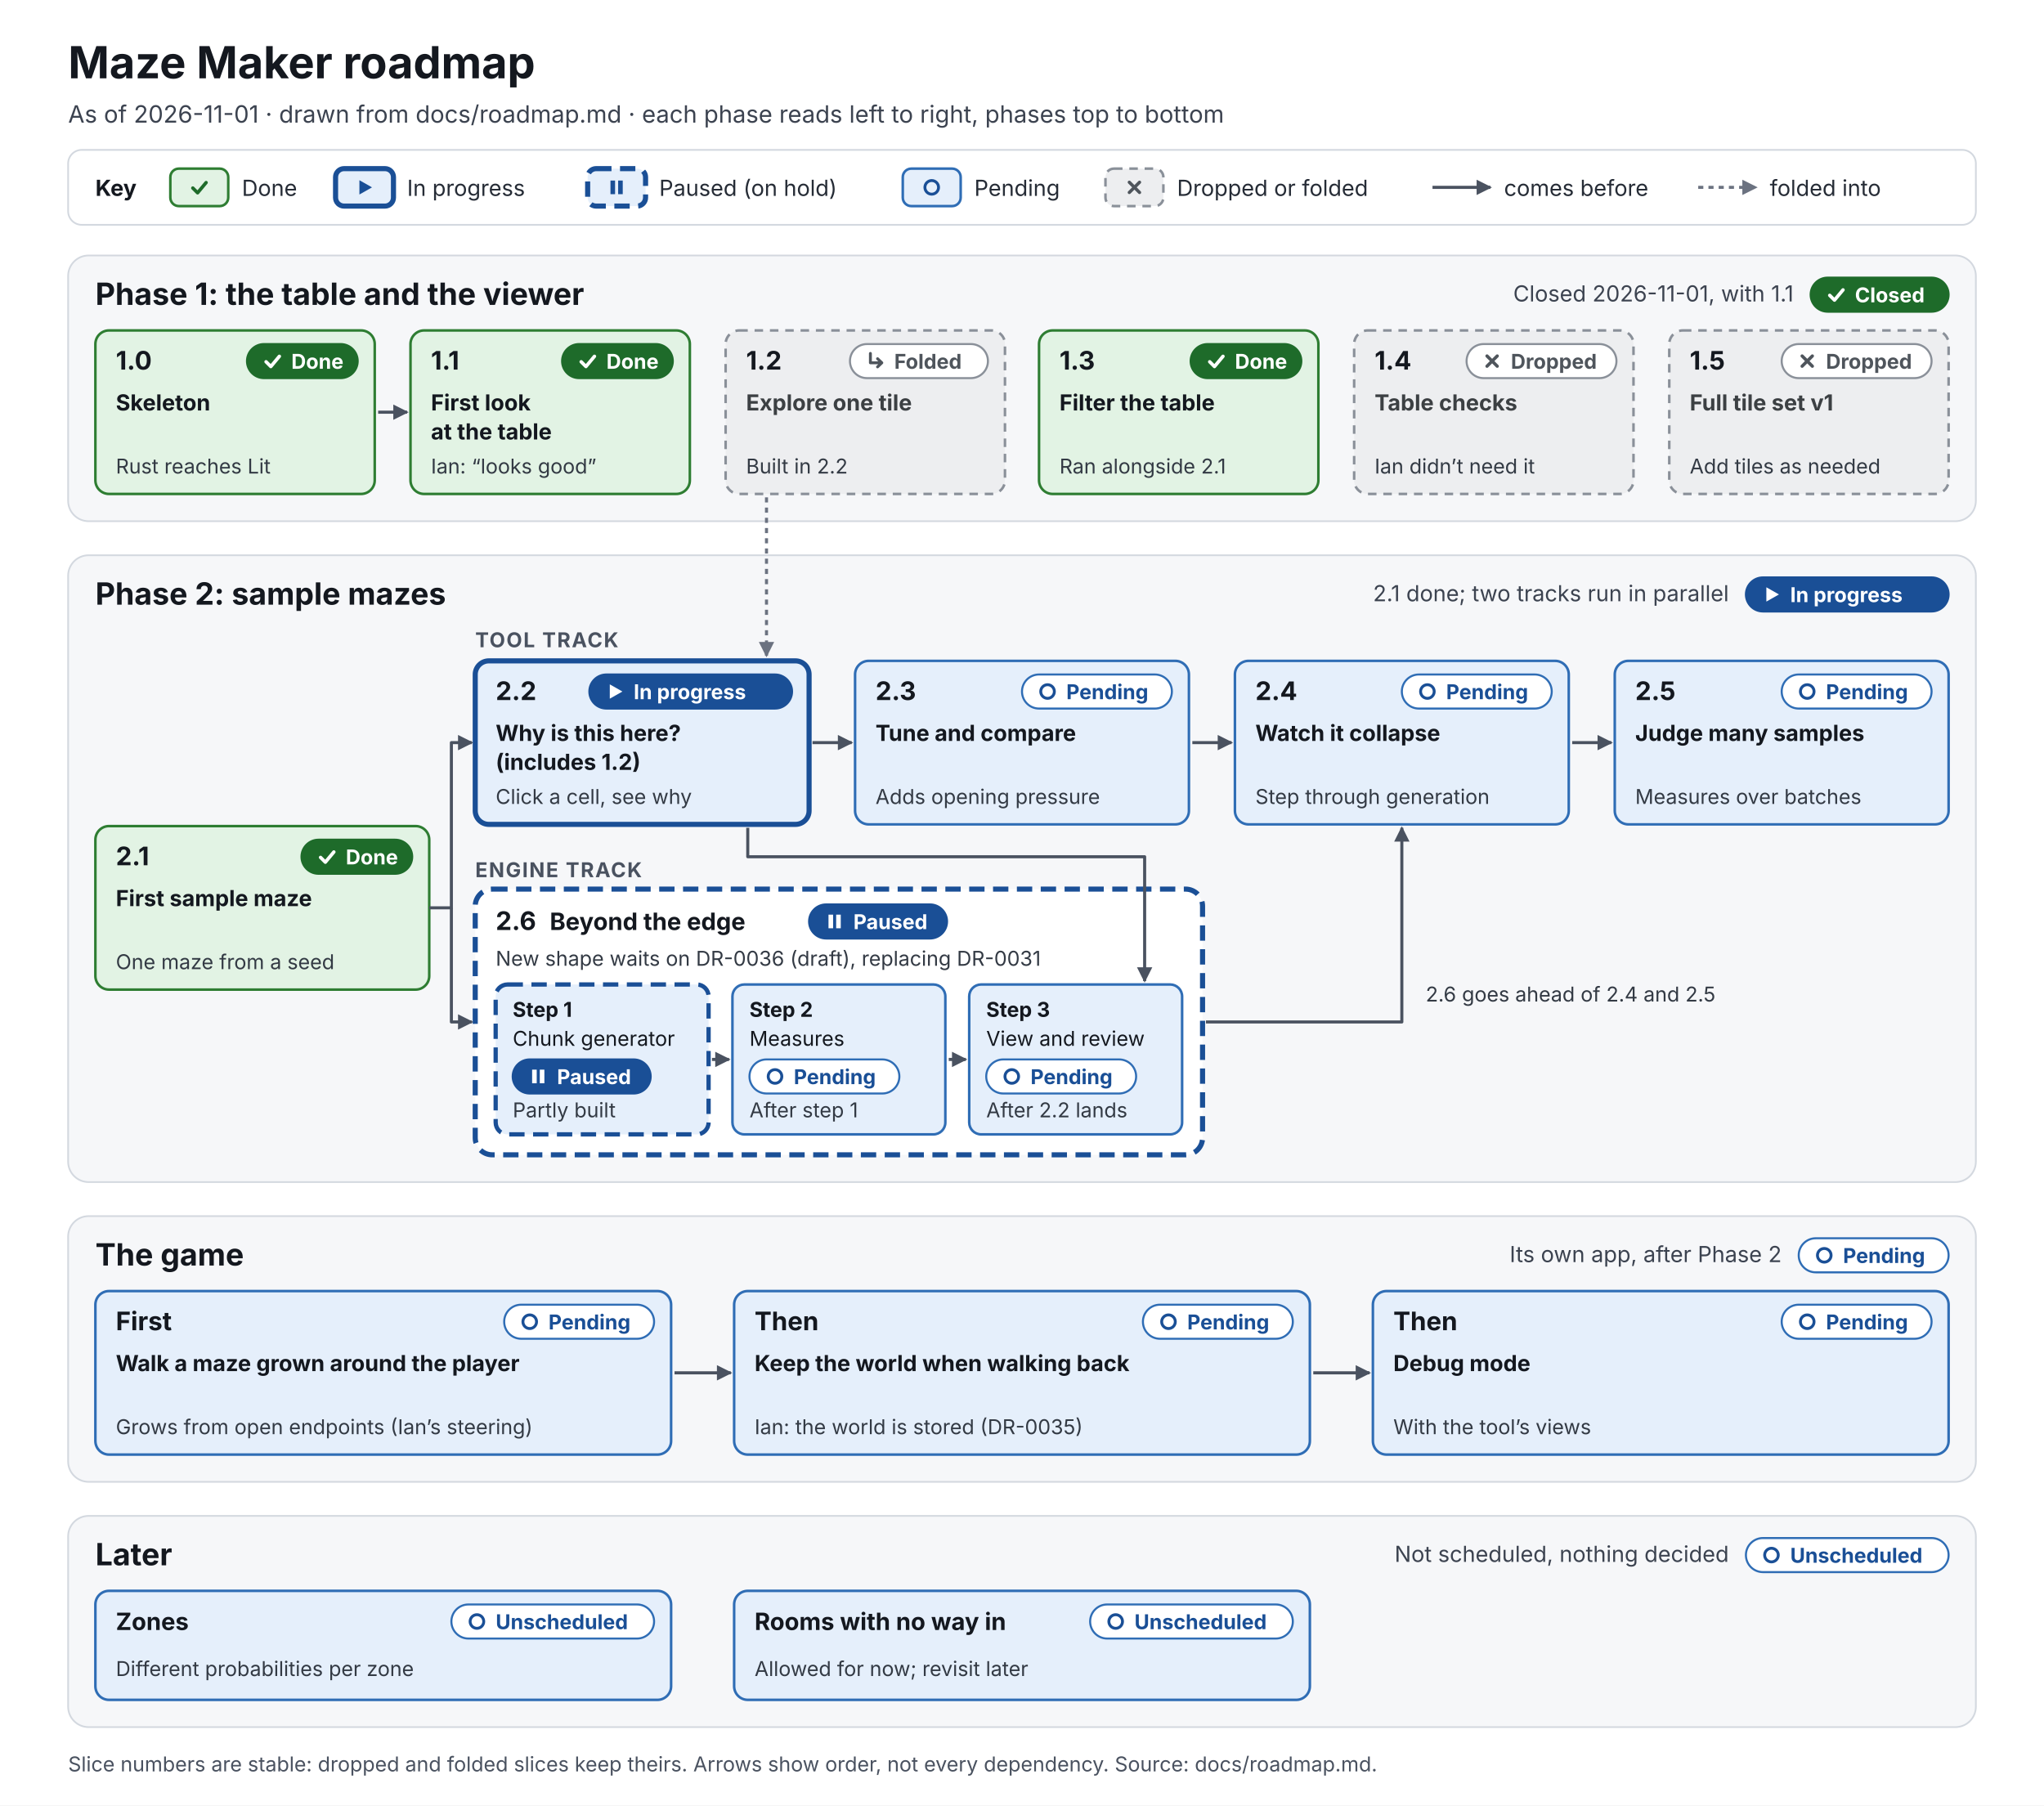
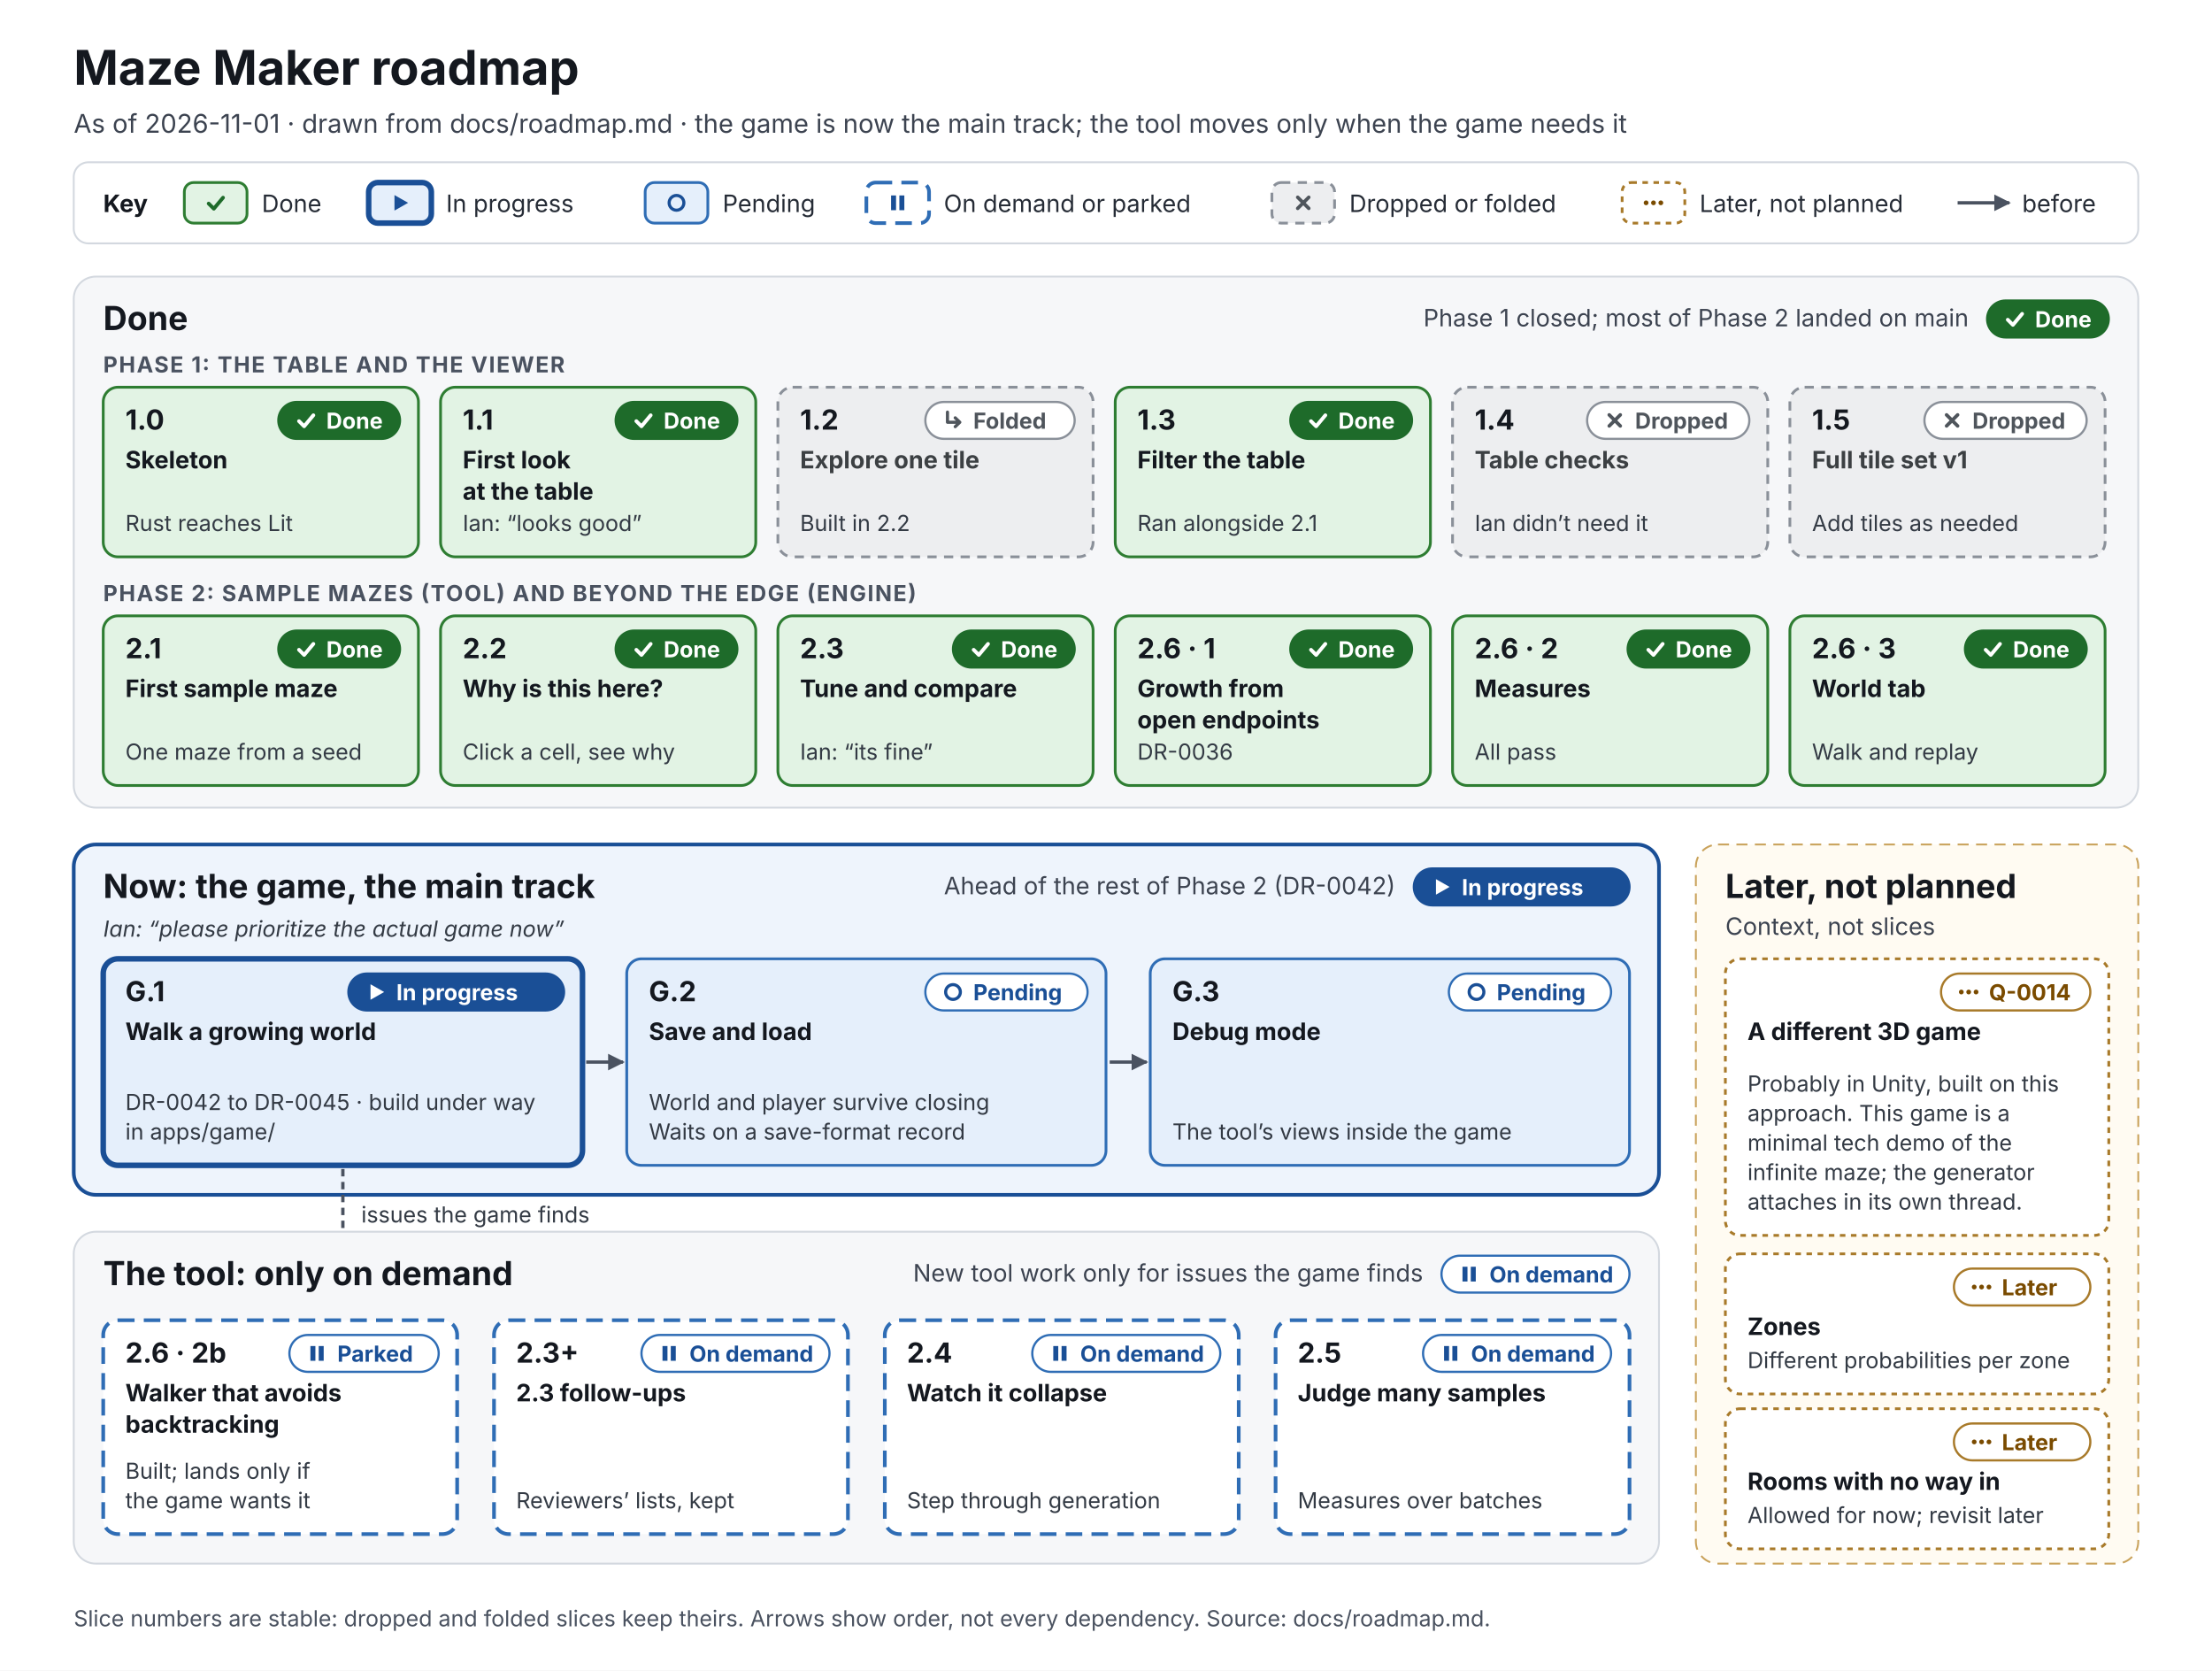
- <svg xmlns="http://www.w3.org/2000/svg" width="1200" height="1060" viewBox="0 0 1200 1060" role="img" aria-labelledby="roadmap-title roadmap-desc">
+ <svg xmlns="http://www.w3.org/2000/svg" width="1200" height="906" viewBox="0 0 1200 906" role="img" aria-labelledby="roadmap-title roadmap-desc">
  <style>
  text { font-family: system-ui, -apple-system, 'Segoe UI', sans-serif; fill: #14181F; }
  .title { font-size: 26px; font-weight: 700; }
  .subtitle { font-size: 14px; fill: #3C4350; }
  .legend { fill: #FFFFFF; stroke: #D3D8DF; stroke-width: 1; }
  .legend-h { font-size: 13px; font-weight: 700; }
  .legend-t { font-size: 13px; fill: #262C36; }
  .panel { fill: #F6F7F9; stroke: #D3D8DF; stroke-width: 1; }
+   .panel-now { fill: #EEF4FC; stroke: #1A4F96; stroke-width: 2; }
+   .panel-later { fill: #FFFBF2; stroke: #C9A25A; stroke-width: 1; stroke-dasharray: 6 4; }
  .phase { font-size: 18px; font-weight: 700; }
  .phase-desc { font-size: 13px; fill: #3C4350; }
  .lane { font-size: 12px; font-weight: 700; letter-spacing: 0.06em; fill: #4A5260; }
  .num { font-size: 15px; font-weight: 700; }
  .name { font-size: 13px; font-weight: 700; }
-   .name-lg { font-size: 14px; font-weight: 700; }
  .gone-t { fill: #3C4043; }
  .note { font-size: 12px; fill: #333A44; }
-   .step-num { font-size: 12px; font-weight: 700; }
-   .step-name { font-size: 12px; }
+   .quote { font-size: 12px; font-style: italic; fill: #333A44; }
  .pill-t { font-size: 12px; font-weight: 700; }
  .pt-light { fill: #FFFFFF; }
  .pt-blue { fill: #1A4F96; }
  .pt-grey { fill: #4F555C; }
+   .pt-amber { fill: #7A4B00; }
  .foot { font-size: 12px; fill: #4A5260; }
- 
-   /* Boxes: done is green; in progress, paused and pending are blue; dropped and folded are grey. */
  .box { stroke-width: 1.5; }
  .done { fill: #E2F3E4; stroke: #2E7D32; }
  .pending { fill: #E5EFFB; stroke: #2F6DB5; }
  .progress { fill: #E5EFFB; stroke: #1A4F96; stroke-width: 3; }
-   .paused { fill: #E5EFFB; stroke: #1A4F96; stroke-width: 3; stroke-dasharray: 9 5; }
-   .paused.group { fill: #FFFFFF; }
-   .paused.step { stroke-width: 2.5; }
+   .demand { fill: #FFFFFF; stroke: #2F6DB5; stroke-width: 2; stroke-dasharray: 9 5; }
  .gone { fill: #EDEEF0; stroke: #8A9099; stroke-dasharray: 5 4; }
- 
+   .later { fill: #FFFFFF; stroke: #A87A2A; stroke-dasharray: 3 3; }
  .pill { stroke-width: 1.2; }
  .p-green { fill: #1E6B2A; stroke: #1E6B2A; }
  .p-blue { fill: #1A4F96; stroke: #1A4F96; }
  .p-line-blue { fill: #FFFFFF; stroke: #2F6DB5; }
  .p-line-grey { fill: #FFFFFF; stroke: #8A9099; }
- 
+   .p-line-amber { fill: #FFFFFF; stroke: #A87A2A; }
  .arrow { fill: none; stroke: #4A5260; stroke-width: 1.8; stroke-linejoin: round; }
-   .fold-arrow { fill: none; stroke: #6B7280; stroke-width: 1.8; stroke-dasharray: 3 3; }
+   .feed { fill: none; stroke: #4A5260; stroke-width: 1.8; stroke-dasharray: 4 3; }
</style>
  <defs>
    <marker id="head" viewBox="0 0 10 10" refX="9" refY="5" markerWidth="9" markerHeight="9" markerUnits="userSpaceOnUse" orient="auto">
      <path d="M0 0 L10 5 L0 10 Z" fill="#4A5260" />
    </marker>
-     <marker id="head-grey" viewBox="0 0 10 10" refX="9" refY="5" markerWidth="9" markerHeight="9" markerUnits="userSpaceOnUse" orient="auto">
-       <path d="M0 0 L10 5 L0 10 Z" fill="#6B7280" />
-     </marker>
  </defs>
-   <rect x="0" y="0" width="1200" height="1060" fill="#FFFFFF" />
+   <rect x="0" y="0" width="1200" height="906" fill="#FFFFFF" />
  <text class="title" x="40" y="46">Maze Maker roadmap</text>
-   <text class="subtitle" x="40" y="72">As of 2026-11-01 · drawn from docs/roadmap.md · each phase reads left to right, phases top to bottom</text>
+   <text class="subtitle" x="40" y="72">As of 2026-11-01 · drawn from docs/roadmap.md · the game is now the main track; the tool moves only when the game needs it</text>
  <rect class="legend" x="40" y="88" width="1120" height="44" rx="8" />
  <text class="legend-h" x="56" y="115">Key</text>
  <rect class="box done" x="100" y="99" width="34" height="22" rx="5" />
  <g transform="translate(111 104)">
    <path d="M2.2 6.4 L5 9.2 L10 3.2" fill="none" stroke="#1E6B2A" stroke-width="2" stroke-linecap="round" stroke-linejoin="round" />
  </g>
  <text class="legend-t" x="142" y="115">Done</text>
-   <rect class="box progress" x="197" y="99" width="34" height="22" rx="5" />
-   <g transform="translate(208 104)">
+   <rect class="box progress" x="200" y="99" width="34" height="22" rx="5" />
+   <g transform="translate(211 104)">
    <path d="M3 1.8 L10.4 6 L3 10.2 Z" fill="#1A4F96" />
  </g>
-   <text class="legend-t" x="239" y="115">In progress</text>
-   <rect class="box paused" x="345" y="99" width="34" height="22" rx="5" />
-   <g transform="translate(356 104)">
+   <text class="legend-t" x="242" y="115">In progress</text>
+   <rect class="box pending" x="350" y="99" width="34" height="22" rx="5" />
+   <g transform="translate(361 104)">
+     <circle cx="6" cy="6" r="4" fill="none" stroke="#1A4F96" stroke-width="1.7" />
+   </g>
+   <text class="legend-t" x="392" y="115">Pending</text>
+   <rect class="box demand" x="470" y="99" width="34" height="22" rx="5" />
+   <g transform="translate(481 104)">
    <rect x="2.4" y="2" width="2.7" height="8" fill="#1A4F96" />
    <rect x="6.9" y="2" width="2.7" height="8" fill="#1A4F96" />
  </g>
-   <text class="legend-t" x="387" y="115">Paused (on hold)</text>
-   <rect class="box pending" x="530" y="99" width="34" height="22" rx="5" />
-   <g transform="translate(541 104)">
-     <circle cx="6" cy="6" r="4" fill="none" stroke="#1A4F96" stroke-width="1.7" />
-   </g>
-   <text class="legend-t" x="572" y="115">Pending</text>
-   <rect class="box gone" x="649" y="99" width="34" height="22" rx="5" />
-   <g transform="translate(660 104)">
+   <text class="legend-t" x="512" y="115">On demand or parked</text>
+   <rect class="box gone" x="690" y="99" width="34" height="22" rx="5" />
+   <g transform="translate(701 104)">
    <path d="M3 3 L9 9 M9 3 L3 9" fill="none" stroke="#4F555C" stroke-width="1.9" stroke-linecap="round" />
  </g>
-   <text class="legend-t" x="691" y="115">Dropped or folded</text>
-   <path class="arrow" d="M841 110 H875" marker-end="url(#head)" />
-   <text class="legend-t" x="883" y="115">comes before</text>
-   <path class="fold-arrow" d="M997 110 H1031" marker-end="url(#head-grey)" />
-   <text class="legend-t" x="1039" y="115">folded into</text>
-   <rect class="panel" x="40" y="150" width="1120" height="156" rx="12" />
-   <text class="phase" x="56" y="179">Phase 1: the table and the viewer</text>
-   <text class="phase-desc" x="1053" y="177" text-anchor="end">Closed 2026-11-01, with 1.1</text>
-   <rect class="pill p-green" x="1063" y="163" width="81" height="20" rx="10" />
-   <g transform="translate(1072 167)">
+   <text class="legend-t" x="732" y="115">Dropped or folded</text>
+   <rect class="box later" x="880" y="99" width="34" height="22" rx="5" />
+   <g transform="translate(891 104)">
+     <circle cx="6" cy="6" r="1.3" fill="#7A4B00" />
+     <circle cx="2" cy="6" r="1.3" fill="#7A4B00" />
+     <circle cx="10" cy="6" r="1.3" fill="#7A4B00" />
+   </g>
+   <text class="legend-t" x="922" y="115">Later, not planned</text>
+   <path class="arrow" d="M1062 110 H1090" marker-end="url(#head)" />
+   <text class="legend-t" x="1097" y="115">before</text>
+   <rect class="panel" x="40" y="150" width="1120" height="288" rx="12" />
+   <text class="phase" x="56" y="179">Done</text>
+   <rect class="pill p-green" x="1078" y="163" width="66" height="20" rx="10" />
+   <g transform="translate(1087 167)">
    <path d="M2.2 6.4 L5 9.2 L10 3.2" fill="none" stroke="#FFFFFF" stroke-width="2" stroke-linecap="round" stroke-linejoin="round" />
  </g>
-   <text class="pill-t pt-light" x="1089" y="177.5">Closed</text>
-   <g>
-     <rect class="box done" x="56" y="194" width="164" height="96" rx="8" />
-     <text class="num" x="68" y="217">1.0</text>
-     <rect class="pill p-green" x="145" y="202" width="65" height="20" rx="10" />
-     <g transform="translate(154 206)">
-       <path d="M2.2 6.4 L5 9.2 L10 3.2" fill="none" stroke="#FFFFFF" stroke-width="2" stroke-linecap="round" stroke-linejoin="round" />
-     </g>
-     <text class="pill-t pt-light" x="171" y="216.5">Done</text>
-     <text class="name" x="68" y="241">Skeleton</text>
-     <text class="note" x="68" y="278">Rust reaches Lit</text>
-   </g>
-   <g>
-     <rect class="box done" x="241" y="194" width="164" height="96" rx="8" />
-     <text class="num" x="253" y="217">1.1</text>
-     <rect class="pill p-green" x="330" y="202" width="65" height="20" rx="10" />
-     <g transform="translate(339 206)">
-       <path d="M2.2 6.4 L5 9.2 L10 3.2" fill="none" stroke="#FFFFFF" stroke-width="2" stroke-linecap="round" stroke-linejoin="round" />
-     </g>
-     <text class="pill-t pt-light" x="356" y="216.5">Done</text>
-     <text class="name" x="253" y="241">First look</text>
-     <text class="name" x="253" y="258">at the table</text>
-     <text class="note" x="253" y="278">Ian: “looks good”</text>
-   </g>
-   <g>
-     <rect class="box gone" x="426" y="194" width="164" height="96" rx="8" />
-     <text class="num" x="438" y="217">1.2</text>
-     <rect class="pill p-line-grey" x="499" y="202" width="81" height="20" rx="10" />
-     <g transform="translate(508 206)">
+   <text class="pill-t pt-light" x="1104" y="177.5">Done</text>
+   <text class="phase-desc" x="1068" y="177" text-anchor="end">Phase 1 closed; most of Phase 2 landed on main</text>
+   <text class="lane" x="56" y="202">PHASE 1: THE TABLE AND THE VIEWER</text>
+   <g>
+     <rect class="box done" x="56" y="210" width="171" height="92" rx="8" />
+     <text class="num" x="68" y="233">1.0</text>
+     <rect class="pill p-green" x="151" y="218" width="66" height="20" rx="10" />
+     <g transform="translate(160 222)">
+       <path d="M2.2 6.4 L5 9.2 L10 3.2" fill="none" stroke="#FFFFFF" stroke-width="2" stroke-linecap="round" stroke-linejoin="round" />
+     </g>
+     <text class="pill-t pt-light" x="177" y="232.5">Done</text>
+     <text class="name" x="68" y="254">Skeleton</text>
+     <text class="note" x="68" y="288">Rust reaches Lit</text>
+   </g>
+   <g>
+     <rect class="box done" x="239" y="210" width="171" height="92" rx="8" />
+     <text class="num" x="251" y="233">1.1</text>
+     <rect class="pill p-green" x="334" y="218" width="66" height="20" rx="10" />
+     <g transform="translate(343 222)">
+       <path d="M2.2 6.4 L5 9.2 L10 3.2" fill="none" stroke="#FFFFFF" stroke-width="2" stroke-linecap="round" stroke-linejoin="round" />
+     </g>
+     <text class="pill-t pt-light" x="360" y="232.5">Done</text>
+     <text class="name" x="251" y="254">First look</text>
+     <text class="name" x="251" y="271">at the table</text>
+     <text class="note" x="251" y="288">Ian: “looks good”</text>
+   </g>
+   <g>
+     <rect class="box gone" x="422" y="210" width="171" height="92" rx="8" />
+     <text class="num" x="434" y="233">1.2</text>
+     <rect class="pill p-line-grey" x="502" y="218" width="81" height="20" rx="10" />
+     <g transform="translate(511 222)">
      <path d="M3 1.5 V7 H9.6 M7.2 4.6 L9.7 7 L7.2 9.4" fill="none" stroke="#4F555C" stroke-width="1.7" stroke-linecap="round" stroke-linejoin="round" />
    </g>
-     <text class="pill-t pt-grey" x="525" y="216.5">Folded</text>
-     <text class="name gone-t" x="438" y="241">Explore one tile</text>
-     <text class="note" x="438" y="278">Built in 2.2</text>
-   </g>
-   <g>
-     <rect class="box done" x="610" y="194" width="164" height="96" rx="8" />
-     <text class="num" x="622" y="217">1.3</text>
-     <rect class="pill p-green" x="699" y="202" width="65" height="20" rx="10" />
-     <g transform="translate(708 206)">
-       <path d="M2.2 6.4 L5 9.2 L10 3.2" fill="none" stroke="#FFFFFF" stroke-width="2" stroke-linecap="round" stroke-linejoin="round" />
-     </g>
-     <text class="pill-t pt-light" x="725" y="216.5">Done</text>
-     <text class="name" x="622" y="241">Filter the table</text>
-     <text class="note" x="622" y="278">Ran alongside 2.1</text>
-   </g>
-   <g>
-     <rect class="box gone" x="795" y="194" width="164" height="96" rx="8" />
-     <text class="num" x="807" y="217">1.4</text>
-     <rect class="pill p-line-grey" x="861" y="202" width="88" height="20" rx="10" />
-     <g transform="translate(870 206)">
+     <text class="pill-t pt-grey" x="528" y="232.5">Folded</text>
+     <text class="name gone-t" x="434" y="254">Explore one tile</text>
+     <text class="note" x="434" y="288">Built in 2.2</text>
+   </g>
+   <g>
+     <rect class="box done" x="605" y="210" width="171" height="92" rx="8" />
+     <text class="num" x="617" y="233">1.3</text>
+     <rect class="pill p-green" x="700" y="218" width="66" height="20" rx="10" />
+     <g transform="translate(709 222)">
+       <path d="M2.2 6.4 L5 9.2 L10 3.2" fill="none" stroke="#FFFFFF" stroke-width="2" stroke-linecap="round" stroke-linejoin="round" />
+     </g>
+     <text class="pill-t pt-light" x="726" y="232.5">Done</text>
+     <text class="name" x="617" y="254">Filter the table</text>
+     <text class="note" x="617" y="288">Ran alongside 2.1</text>
+   </g>
+   <g>
+     <rect class="box gone" x="788" y="210" width="171" height="92" rx="8" />
+     <text class="num" x="800" y="233">1.4</text>
+     <rect class="pill p-line-grey" x="861" y="218" width="88" height="20" rx="10" />
+     <g transform="translate(870 222)">
      <path d="M3 3 L9 9 M9 3 L3 9" fill="none" stroke="#4F555C" stroke-width="1.9" stroke-linecap="round" />
    </g>
-     <text class="pill-t pt-grey" x="887" y="216.5">Dropped</text>
-     <text class="name gone-t" x="807" y="241">Table checks</text>
-     <text class="note" x="807" y="278">Ian didn’t need it</text>
-   </g>
-   <g>
-     <rect class="box gone" x="980" y="194" width="164" height="96" rx="8" />
-     <text class="num" x="992" y="217">1.5</text>
-     <rect class="pill p-line-grey" x="1046" y="202" width="88" height="20" rx="10" />
-     <g transform="translate(1055 206)">
+     <text class="pill-t pt-grey" x="887" y="232.5">Dropped</text>
+     <text class="name gone-t" x="800" y="254">Table checks</text>
+     <text class="note" x="800" y="288">Ian didn’t need it</text>
+   </g>
+   <g>
+     <rect class="box gone" x="971" y="210" width="171" height="92" rx="8" />
+     <text class="num" x="983" y="233">1.5</text>
+     <rect class="pill p-line-grey" x="1044" y="218" width="88" height="20" rx="10" />
+     <g transform="translate(1053 222)">
      <path d="M3 3 L9 9 M9 3 L3 9" fill="none" stroke="#4F555C" stroke-width="1.9" stroke-linecap="round" />
    </g>
-     <text class="pill-t pt-grey" x="1072" y="216.5">Dropped</text>
-     <text class="name gone-t" x="992" y="241">Full tile set v1</text>
-     <text class="note" x="992" y="278">Add tiles as needed</text>
-   </g>
-   <path class="arrow" d="M222 242 H239" marker-end="url(#head)" />
-   <rect class="panel" x="40" y="326" width="1120" height="368" rx="12" />
-   <text class="phase" x="56" y="355">Phase 2: sample mazes</text>
-   <text class="phase-desc" x="1015" y="353" text-anchor="end">2.1 done; two tracks run in parallel</text>
-   <rect class="pill p-blue" x="1025" y="339" width="119" height="20" rx="10" />
-   <g transform="translate(1034 343)">
+     <text class="pill-t pt-grey" x="1070" y="232.5">Dropped</text>
+     <text class="name gone-t" x="983" y="254">Full tile set v1</text>
+     <text class="note" x="983" y="288">Add tiles as needed</text>
+   </g>
+   <text class="lane" x="56" y="326">PHASE 2: SAMPLE MAZES (TOOL) AND BEYOND THE EDGE (ENGINE)</text>
+   <g>
+     <rect class="box done" x="56" y="334" width="171" height="92" rx="8" />
+     <text class="num" x="68" y="357">2.1</text>
+     <rect class="pill p-green" x="151" y="342" width="66" height="20" rx="10" />
+     <g transform="translate(160 346)">
+       <path d="M2.2 6.4 L5 9.2 L10 3.2" fill="none" stroke="#FFFFFF" stroke-width="2" stroke-linecap="round" stroke-linejoin="round" />
+     </g>
+     <text class="pill-t pt-light" x="177" y="356.5">Done</text>
+     <text class="name" x="68" y="378">First sample maze</text>
+     <text class="note" x="68" y="412">One maze from a seed</text>
+   </g>
+   <g>
+     <rect class="box done" x="239" y="334" width="171" height="92" rx="8" />
+     <text class="num" x="251" y="357">2.2</text>
+     <rect class="pill p-green" x="334" y="342" width="66" height="20" rx="10" />
+     <g transform="translate(343 346)">
+       <path d="M2.2 6.4 L5 9.2 L10 3.2" fill="none" stroke="#FFFFFF" stroke-width="2" stroke-linecap="round" stroke-linejoin="round" />
+     </g>
+     <text class="pill-t pt-light" x="360" y="356.5">Done</text>
+     <text class="name" x="251" y="378">Why is this here?</text>
+     <text class="note" x="251" y="412">Click a cell, see why</text>
+   </g>
+   <g>
+     <rect class="box done" x="422" y="334" width="171" height="92" rx="8" />
+     <text class="num" x="434" y="357">2.3</text>
+     <rect class="pill p-green" x="517" y="342" width="66" height="20" rx="10" />
+     <g transform="translate(526 346)">
+       <path d="M2.2 6.4 L5 9.2 L10 3.2" fill="none" stroke="#FFFFFF" stroke-width="2" stroke-linecap="round" stroke-linejoin="round" />
+     </g>
+     <text class="pill-t pt-light" x="543" y="356.5">Done</text>
+     <text class="name" x="434" y="378">Tune and compare</text>
+     <text class="note" x="434" y="412">Ian: “its fine”</text>
+   </g>
+   <g>
+     <rect class="box done" x="605" y="334" width="171" height="92" rx="8" />
+     <text class="num" x="617" y="357">2.6 · 1</text>
+     <rect class="pill p-green" x="700" y="342" width="66" height="20" rx="10" />
+     <g transform="translate(709 346)">
+       <path d="M2.2 6.4 L5 9.2 L10 3.2" fill="none" stroke="#FFFFFF" stroke-width="2" stroke-linecap="round" stroke-linejoin="round" />
+     </g>
+     <text class="pill-t pt-light" x="726" y="356.5">Done</text>
+     <text class="name" x="617" y="378">Growth from</text>
+     <text class="name" x="617" y="395">open endpoints</text>
+     <text class="note" x="617" y="412">DR-0036</text>
+   </g>
+   <g>
+     <rect class="box done" x="788" y="334" width="171" height="92" rx="8" />
+     <text class="num" x="800" y="357">2.6 · 2</text>
+     <rect class="pill p-green" x="883" y="342" width="66" height="20" rx="10" />
+     <g transform="translate(892 346)">
+       <path d="M2.2 6.4 L5 9.2 L10 3.2" fill="none" stroke="#FFFFFF" stroke-width="2" stroke-linecap="round" stroke-linejoin="round" />
+     </g>
+     <text class="pill-t pt-light" x="909" y="356.5">Done</text>
+     <text class="name" x="800" y="378">Measures</text>
+     <text class="note" x="800" y="412">All pass</text>
+   </g>
+   <g>
+     <rect class="box done" x="971" y="334" width="171" height="92" rx="8" />
+     <text class="num" x="983" y="357">2.6 · 3</text>
+     <rect class="pill p-green" x="1066" y="342" width="66" height="20" rx="10" />
+     <g transform="translate(1075 346)">
+       <path d="M2.2 6.4 L5 9.2 L10 3.2" fill="none" stroke="#FFFFFF" stroke-width="2" stroke-linecap="round" stroke-linejoin="round" />
+     </g>
+     <text class="pill-t pt-light" x="1092" y="356.5">Done</text>
+     <text class="name" x="983" y="378">World tab</text>
+     <text class="note" x="983" y="412">Walk and replay</text>
+   </g>
+   <rect class="panel-now" x="40" y="458" width="860" height="190" rx="12" />
+   <text class="phase" x="56" y="487">Now: the game, the main track</text>
+   <rect class="pill p-blue" x="767" y="471" width="117" height="20" rx="10" />
+   <g transform="translate(776 475)">
    <path d="M3 1.8 L10.4 6 L3 10.2 Z" fill="#FFFFFF" />
  </g>
-   <text class="pill-t pt-light" x="1051" y="353.5">In progress</text>
-   <text class="lane" x="279" y="380">TOOL TRACK</text>
-   <text class="lane" x="279" y="515">ENGINE TRACK</text>
-   <g>
-     <rect class="box done" x="56" y="485" width="196" height="96" rx="8" />
-     <text class="num" x="68" y="508">2.1</text>
-     <rect class="pill p-green" x="177" y="493" width="65" height="20" rx="10" />
-     <g transform="translate(186 497)">
-       <path d="M2.2 6.4 L5 9.2 L10 3.2" fill="none" stroke="#FFFFFF" stroke-width="2" stroke-linecap="round" stroke-linejoin="round" />
-     </g>
-     <text class="pill-t pt-light" x="203" y="507.5">Done</text>
-     <text class="name" x="68" y="532">First sample maze</text>
-     <text class="note" x="68" y="569">One maze from a seed</text>
-   </g>
-   <g>
-     <rect class="box progress" x="279" y="388" width="196" height="96" rx="8" />
-     <text class="num" x="291" y="411">2.2</text>
-     <rect class="pill p-blue" x="346" y="396" width="119" height="20" rx="10" />
-     <g transform="translate(355 400)">
+   <text class="pill-t pt-light" x="793" y="485.5">In progress</text>
+   <text class="phase-desc" x="757" y="485" text-anchor="end">Ahead of the rest of Phase 2 (DR-0042)</text>
+   <text class="quote" x="56" y="508">Ian: “please prioritize the actual game now”</text>
+   <g>
+     <rect class="box progress" x="56" y="520" width="260" height="112" rx="8" />
+     <text class="num" x="68" y="543">G.1</text>
+     <rect class="pill p-blue" x="189" y="528" width="117" height="20" rx="10" />
+     <g transform="translate(198 532)">
      <path d="M3 1.8 L10.4 6 L3 10.2 Z" fill="#FFFFFF" />
    </g>
-     <text class="pill-t pt-light" x="372" y="410.5">In progress</text>
-     <text class="name" x="291" y="435">Why is this here?</text>
-     <text class="name" x="291" y="452">(includes 1.2)</text>
-     <text class="note" x="291" y="472">Click a cell, see why</text>
-   </g>
-   <g>
-     <rect class="box pending" x="502" y="388" width="196" height="96" rx="8" />
-     <text class="num" x="514" y="411">2.3</text>
-     <rect class="pill p-line-blue" x="600" y="396" width="88" height="20" rx="10" />
-     <g transform="translate(609 400)">
+     <text class="pill-t pt-light" x="215" y="542.5">In progress</text>
+     <text class="name" x="68" y="564">Walk a growing world</text>
+     <text class="note" x="68" y="602">DR-0042 to DR-0045 · build under way</text>
+     <text class="note" x="68" y="618">in apps/game/</text>
+   </g>
+   <g>
+     <rect class="box pending" x="340" y="520" width="260" height="112" rx="8" />
+     <text class="num" x="352" y="543">G.2</text>
+     <rect class="pill p-line-blue" x="502" y="528" width="88" height="20" rx="10" />
+     <g transform="translate(511 532)">
      <circle cx="6" cy="6" r="4" fill="none" stroke="#1A4F96" stroke-width="1.7" />
    </g>
-     <text class="pill-t pt-blue" x="626" y="410.5">Pending</text>
-     <text class="name" x="514" y="435">Tune and compare</text>
-     <text class="note" x="514" y="472">Adds opening pressure</text>
-   </g>
-   <g>
-     <rect class="box pending" x="725" y="388" width="196" height="96" rx="8" />
-     <text class="num" x="737" y="411">2.4</text>
-     <rect class="pill p-line-blue" x="823" y="396" width="88" height="20" rx="10" />
-     <g transform="translate(832 400)">
+     <text class="pill-t pt-blue" x="528" y="542.5">Pending</text>
+     <text class="name" x="352" y="564">Save and load</text>
+     <text class="note" x="352" y="602">World and player survive closing</text>
+     <text class="note" x="352" y="618">Waits on a save-format record</text>
+   </g>
+   <g>
+     <rect class="box pending" x="624" y="520" width="260" height="112" rx="8" />
+     <text class="num" x="636" y="543">G.3</text>
+     <rect class="pill p-line-blue" x="786" y="528" width="88" height="20" rx="10" />
+     <g transform="translate(795 532)">
      <circle cx="6" cy="6" r="4" fill="none" stroke="#1A4F96" stroke-width="1.7" />
    </g>
-     <text class="pill-t pt-blue" x="849" y="410.5">Pending</text>
-     <text class="name" x="737" y="435">Watch it collapse</text>
-     <text class="note" x="737" y="472">Step through generation</text>
-   </g>
-   <g>
-     <rect class="box pending" x="948" y="388" width="196" height="96" rx="8" />
-     <text class="num" x="960" y="411">2.5</text>
-     <rect class="pill p-line-blue" x="1046" y="396" width="88" height="20" rx="10" />
-     <g transform="translate(1055 400)">
-       <circle cx="6" cy="6" r="4" fill="none" stroke="#1A4F96" stroke-width="1.7" />
-     </g>
-     <text class="pill-t pt-blue" x="1072" y="410.5">Pending</text>
-     <text class="name" x="960" y="435">Judge many samples</text>
-     <text class="note" x="960" y="472">Measures over batches</text>
-   </g>
-   <rect class="box paused group" x="279" y="522" width="427" height="156" rx="10" />
-   <text class="num" x="291" y="546">2.6<tspan class="name-lg" dx="8">Beyond the edge</tspan>
-   </text>
-   <rect class="pill p-blue" x="475" y="531" width="81" height="20" rx="10" />
-   <g transform="translate(484 535)">
-     <rect x="2.4" y="2" width="2.7" height="8" fill="#FFFFFF" />
-     <rect x="6.9" y="2" width="2.7" height="8" fill="#FFFFFF" />
-   </g>
-   <text class="pill-t pt-light" x="501" y="545.5">Paused</text>
-   <text class="note" x="291" y="567">New shape waits on DR-0036 (draft), replacing DR-0031</text>
-   <g>
-     <rect class="box paused step" x="291" y="578" width="125" height="88" rx="7" />
-     <text class="step-num" x="301" y="597">Step 1</text>
-     <text class="step-name" x="301" y="614">Chunk generator</text>
-     <rect class="pill p-blue" x="301" y="622" width="81" height="20" rx="10" />
-     <g transform="translate(310 626)">
-       <rect x="2.4" y="2" width="2.7" height="8" fill="#FFFFFF" />
-       <rect x="6.9" y="2" width="2.7" height="8" fill="#FFFFFF" />
-     </g>
-     <text class="pill-t pt-light" x="327" y="636.5">Paused</text>
-     <text class="note" x="301" y="656">Partly built</text>
-   </g>
-   <g>
-     <rect class="box pending step" x="430" y="578" width="125" height="88" rx="7" />
-     <text class="step-num" x="440" y="597">Step 2</text>
-     <text class="step-name" x="440" y="614">Measures</text>
-     <rect class="pill p-line-blue" x="440" y="622" width="88" height="20" rx="10" />
-     <g transform="translate(449 626)">
-       <circle cx="6" cy="6" r="4" fill="none" stroke="#1A4F96" stroke-width="1.7" />
-     </g>
-     <text class="pill-t pt-blue" x="466" y="636.5">Pending</text>
-     <text class="note" x="440" y="656">After step 1</text>
-   </g>
-   <g>
-     <rect class="box pending step" x="569" y="578" width="125" height="88" rx="7" />
-     <text class="step-num" x="579" y="597">Step 3</text>
-     <text class="step-name" x="579" y="614">View and review</text>
-     <rect class="pill p-line-blue" x="579" y="622" width="88" height="20" rx="10" />
-     <g transform="translate(588 626)">
-       <circle cx="6" cy="6" r="4" fill="none" stroke="#1A4F96" stroke-width="1.7" />
-     </g>
-     <text class="pill-t pt-blue" x="605" y="636.5">Pending</text>
-     <text class="note" x="579" y="656">After 2.2 lands</text>
-   </g>
-   <path class="arrow" d="M418 622 H428" marker-end="url(#head)" />
-   <path class="arrow" d="M557 622 H567" marker-end="url(#head)" />
-   <path class="arrow" d="M252 533 H265 V436 H277" marker-end="url(#head)" />
-   <path class="arrow" d="M265 533 V600 H277" marker-end="url(#head)" />
-   <path class="arrow" d="M477 436 H500" marker-end="url(#head)" />
-   <path class="arrow" d="M700 436 H723" marker-end="url(#head)" />
-   <path class="arrow" d="M923 436 H946" marker-end="url(#head)" />
-   <path class="arrow" d="M439 486 V503 H672 V576" marker-end="url(#head)" />
-   <path class="arrow" d="M708 600 H823 V486" marker-end="url(#head)" />
-   <text class="note" x="837" y="588">2.6 goes ahead of 2.4 and 2.5</text>
-   <path class="fold-arrow" d="M450 292 V385" marker-end="url(#head-grey)" />
-   <rect class="panel" x="40" y="714" width="1120" height="156" rx="12" />
-   <text class="phase" x="56" y="743">The game</text>
-   <text class="phase-desc" x="1046" y="741" text-anchor="end">Its own app, after Phase 2</text>
-   <rect class="pill p-line-blue" x="1056" y="727" width="88" height="20" rx="10" />
-   <g transform="translate(1065 731)">
-     <circle cx="6" cy="6" r="4" fill="none" stroke="#1A4F96" stroke-width="1.7" />
-   </g>
-   <text class="pill-t pt-blue" x="1082" y="741.5">Pending</text>
-   <g>
-     <rect class="box pending" x="56" y="758" width="338" height="96" rx="8" />
-     <text class="num" x="68" y="781">First</text>
-     <rect class="pill p-line-blue" x="296" y="766" width="88" height="20" rx="10" />
-     <g transform="translate(305 770)">
-       <circle cx="6" cy="6" r="4" fill="none" stroke="#1A4F96" stroke-width="1.7" />
-     </g>
-     <text class="pill-t pt-blue" x="322" y="780.5">Pending</text>
-     <text class="name" x="68" y="805">Walk a maze grown around the player</text>
-     <text class="note" x="68" y="842">Grows from open endpoints (Ian’s steering)</text>
-   </g>
-   <g>
-     <rect class="box pending" x="431" y="758" width="338" height="96" rx="8" />
-     <text class="num" x="443" y="781">Then</text>
-     <rect class="pill p-line-blue" x="671" y="766" width="88" height="20" rx="10" />
-     <g transform="translate(680 770)">
-       <circle cx="6" cy="6" r="4" fill="none" stroke="#1A4F96" stroke-width="1.7" />
-     </g>
-     <text class="pill-t pt-blue" x="697" y="780.5">Pending</text>
-     <text class="name" x="443" y="805">Keep the world when walking back</text>
-     <text class="note" x="443" y="842">Ian: the world is stored (DR-0035)</text>
-   </g>
-   <g>
-     <rect class="box pending" x="806" y="758" width="338" height="96" rx="8" />
-     <text class="num" x="818" y="781">Then</text>
-     <rect class="pill p-line-blue" x="1046" y="766" width="88" height="20" rx="10" />
-     <g transform="translate(1055 770)">
-       <circle cx="6" cy="6" r="4" fill="none" stroke="#1A4F96" stroke-width="1.7" />
-     </g>
-     <text class="pill-t pt-blue" x="1072" y="780.5">Pending</text>
-     <text class="name" x="818" y="805">Debug mode</text>
-     <text class="note" x="818" y="842">With the tool’s views</text>
-   </g>
-   <path class="arrow" d="M396 806 H429" marker-end="url(#head)" />
-   <path class="arrow" d="M771 806 H804" marker-end="url(#head)" />
-   <rect class="panel" x="40" y="890" width="1120" height="124" rx="12" />
-   <text class="phase" x="56" y="919">Later</text>
-   <text class="phase-desc" x="1015" y="917" text-anchor="end">Not scheduled, nothing decided</text>
-   <rect class="pill p-line-blue" x="1025" y="903" width="119" height="20" rx="10" />
-   <g transform="translate(1034 907)">
-     <circle cx="6" cy="6" r="4" fill="none" stroke="#1A4F96" stroke-width="1.7" />
-   </g>
-   <text class="pill-t pt-blue" x="1051" y="917.5">Unscheduled</text>
-   <g>
-     <rect class="box pending" x="56" y="934" width="338" height="64" rx="8" />
-     <text class="name-lg" x="68" y="957">Zones</text>
-     <rect class="pill p-line-blue" x="265" y="942" width="119" height="20" rx="10" />
-     <g transform="translate(274 946)">
-       <circle cx="6" cy="6" r="4" fill="none" stroke="#1A4F96" stroke-width="1.7" />
-     </g>
-     <text class="pill-t pt-blue" x="291" y="956.5">Unscheduled</text>
-     <text class="note" x="68" y="984">Different probabilities per zone</text>
-   </g>
-   <g>
-     <rect class="box pending" x="431" y="934" width="338" height="64" rx="8" />
-     <text class="name-lg" x="443" y="957">Rooms with no way in</text>
-     <rect class="pill p-line-blue" x="640" y="942" width="119" height="20" rx="10" />
-     <g transform="translate(649 946)">
-       <circle cx="6" cy="6" r="4" fill="none" stroke="#1A4F96" stroke-width="1.7" />
-     </g>
-     <text class="pill-t pt-blue" x="666" y="956.5">Unscheduled</text>
-     <text class="note" x="443" y="984">Allowed for now; revisit later</text>
-   </g>
-   <text class="foot" x="40" y="1040">Slice numbers are stable: dropped and folded slices keep theirs. Arrows show order, not every dependency. Source: docs/roadmap.md.</text>
+     <text class="pill-t pt-blue" x="812" y="542.5">Pending</text>
+     <text class="name" x="636" y="564">Debug mode</text>
+     <text class="note" x="636" y="618">The tool’s views inside the game</text>
+   </g>
+   <path class="arrow" d="M318 576 H338" marker-end="url(#head)" />
+   <path class="arrow" d="M602 576 H622" marker-end="url(#head)" />
+   <path class="feed" d="M186 634 V702" marker-end="url(#head)" />
+   <text class="note" x="196" y="663">issues the game finds</text>
+   <rect class="panel" x="40" y="668" width="860" height="180" rx="12" />
+   <text class="phase" x="56" y="697">The tool: only on demand</text>
+   <rect class="pill p-line-blue" x="782" y="681" width="102" height="20" rx="10" />
+   <g transform="translate(791 685)">
+     <rect x="2.4" y="2" width="2.7" height="8" fill="#1A4F96" />
+     <rect x="6.9" y="2" width="2.7" height="8" fill="#1A4F96" />
+   </g>
+   <text class="pill-t pt-blue" x="808" y="695.5">On demand</text>
+   <text class="phase-desc" x="772" y="695" text-anchor="end">New tool work only for issues the game finds</text>
+   <g>
+     <rect class="box demand" x="56" y="716" width="192" height="116" rx="8" />
+     <text class="num" x="68" y="739">2.6 · 2b</text>
+     <rect class="pill p-line-blue" x="157" y="724" width="81" height="20" rx="10" />
+     <g transform="translate(166 728)">
+       <rect x="2.4" y="2" width="2.7" height="8" fill="#1A4F96" />
+       <rect x="6.9" y="2" width="2.7" height="8" fill="#1A4F96" />
+     </g>
+     <text class="pill-t pt-blue" x="183" y="738.5">Parked</text>
+     <text class="name" x="68" y="760">Walker that avoids</text>
+     <text class="name" x="68" y="777">backtracking</text>
+     <text class="note" x="68" y="802">Built; lands only if</text>
+     <text class="note" x="68" y="818">the game wants it</text>
+   </g>
+   <g>
+     <rect class="box demand" x="268" y="716" width="192" height="116" rx="8" />
+     <text class="num" x="280" y="739">2.3+</text>
+     <rect class="pill p-line-blue" x="348" y="724" width="102" height="20" rx="10" />
+     <g transform="translate(357 728)">
+       <rect x="2.4" y="2" width="2.7" height="8" fill="#1A4F96" />
+       <rect x="6.9" y="2" width="2.7" height="8" fill="#1A4F96" />
+     </g>
+     <text class="pill-t pt-blue" x="374" y="738.5">On demand</text>
+     <text class="name" x="280" y="760">2.3 follow-ups</text>
+     <text class="note" x="280" y="818">Reviewers’ lists, kept</text>
+   </g>
+   <g>
+     <rect class="box demand" x="480" y="716" width="192" height="116" rx="8" />
+     <text class="num" x="492" y="739">2.4</text>
+     <rect class="pill p-line-blue" x="560" y="724" width="102" height="20" rx="10" />
+     <g transform="translate(569 728)">
+       <rect x="2.4" y="2" width="2.7" height="8" fill="#1A4F96" />
+       <rect x="6.9" y="2" width="2.7" height="8" fill="#1A4F96" />
+     </g>
+     <text class="pill-t pt-blue" x="586" y="738.5">On demand</text>
+     <text class="name" x="492" y="760">Watch it collapse</text>
+     <text class="note" x="492" y="818">Step through generation</text>
+   </g>
+   <g>
+     <rect class="box demand" x="692" y="716" width="192" height="116" rx="8" />
+     <text class="num" x="704" y="739">2.5</text>
+     <rect class="pill p-line-blue" x="772" y="724" width="102" height="20" rx="10" />
+     <g transform="translate(781 728)">
+       <rect x="2.4" y="2" width="2.7" height="8" fill="#1A4F96" />
+       <rect x="6.9" y="2" width="2.7" height="8" fill="#1A4F96" />
+     </g>
+     <text class="pill-t pt-blue" x="798" y="738.5">On demand</text>
+     <text class="name" x="704" y="760">Judge many samples</text>
+     <text class="note" x="704" y="818">Measures over batches</text>
+   </g>
+   <rect class="panel-later" x="920" y="458" width="240" height="390" rx="12" />
+   <text class="phase" x="936" y="487">Later, not planned</text>
+   <text class="phase-desc" x="936" y="507">Context, not slices</text>
+   <g>
+     <rect class="box later" x="936" y="520" width="208" height="150" rx="8" />
+     <rect class="pill p-line-amber" x="1053" y="528" width="81" height="20" rx="10" />
+     <g transform="translate(1062 532)">
+       <circle cx="6" cy="6" r="1.3" fill="#7A4B00" />
+       <circle cx="2" cy="6" r="1.3" fill="#7A4B00" />
+       <circle cx="10" cy="6" r="1.3" fill="#7A4B00" />
+     </g>
+     <text class="pill-t pt-amber" x="1079" y="542.5">Q-0014</text>
+     <text class="name" x="948" y="564">A different 3D game</text>
+     <text class="note" x="948" y="592">Probably in Unity, built on this</text>
+     <text class="note" x="948" y="608">approach. This game is a</text>
+     <text class="note" x="948" y="624">minimal tech demo of the</text>
+     <text class="note" x="948" y="640">infinite maze; the generator</text>
+     <text class="note" x="948" y="656">attaches in its own thread.</text>
+   </g>
+   <g>
+     <rect class="box later" x="936" y="680" width="208" height="76" rx="8" />
+     <rect class="pill p-line-amber" x="1060" y="688" width="74" height="20" rx="10" />
+     <g transform="translate(1069 692)">
+       <circle cx="6" cy="6" r="1.3" fill="#7A4B00" />
+       <circle cx="2" cy="6" r="1.3" fill="#7A4B00" />
+       <circle cx="10" cy="6" r="1.3" fill="#7A4B00" />
+     </g>
+     <text class="pill-t pt-amber" x="1086" y="702.5">Later</text>
+     <text class="name" x="948" y="724">Zones</text>
+     <text class="note" x="948" y="742">Different probabilities per zone</text>
+   </g>
+   <g>
+     <rect class="box later" x="936" y="764" width="208" height="76" rx="8" />
+     <rect class="pill p-line-amber" x="1060" y="772" width="74" height="20" rx="10" />
+     <g transform="translate(1069 776)">
+       <circle cx="6" cy="6" r="1.3" fill="#7A4B00" />
+       <circle cx="2" cy="6" r="1.3" fill="#7A4B00" />
+       <circle cx="10" cy="6" r="1.3" fill="#7A4B00" />
+     </g>
+     <text class="pill-t pt-amber" x="1086" y="786.5">Later</text>
+     <text class="name" x="948" y="808">Rooms with no way in</text>
+     <text class="note" x="948" y="826">Allowed for now; revisit later</text>
+   </g>
+   <text class="foot" x="40" y="882">Slice numbers are stable: dropped and folded slices keep theirs. Arrows show order, not every dependency. Source: docs/roadmap.md.</text>
</svg>
